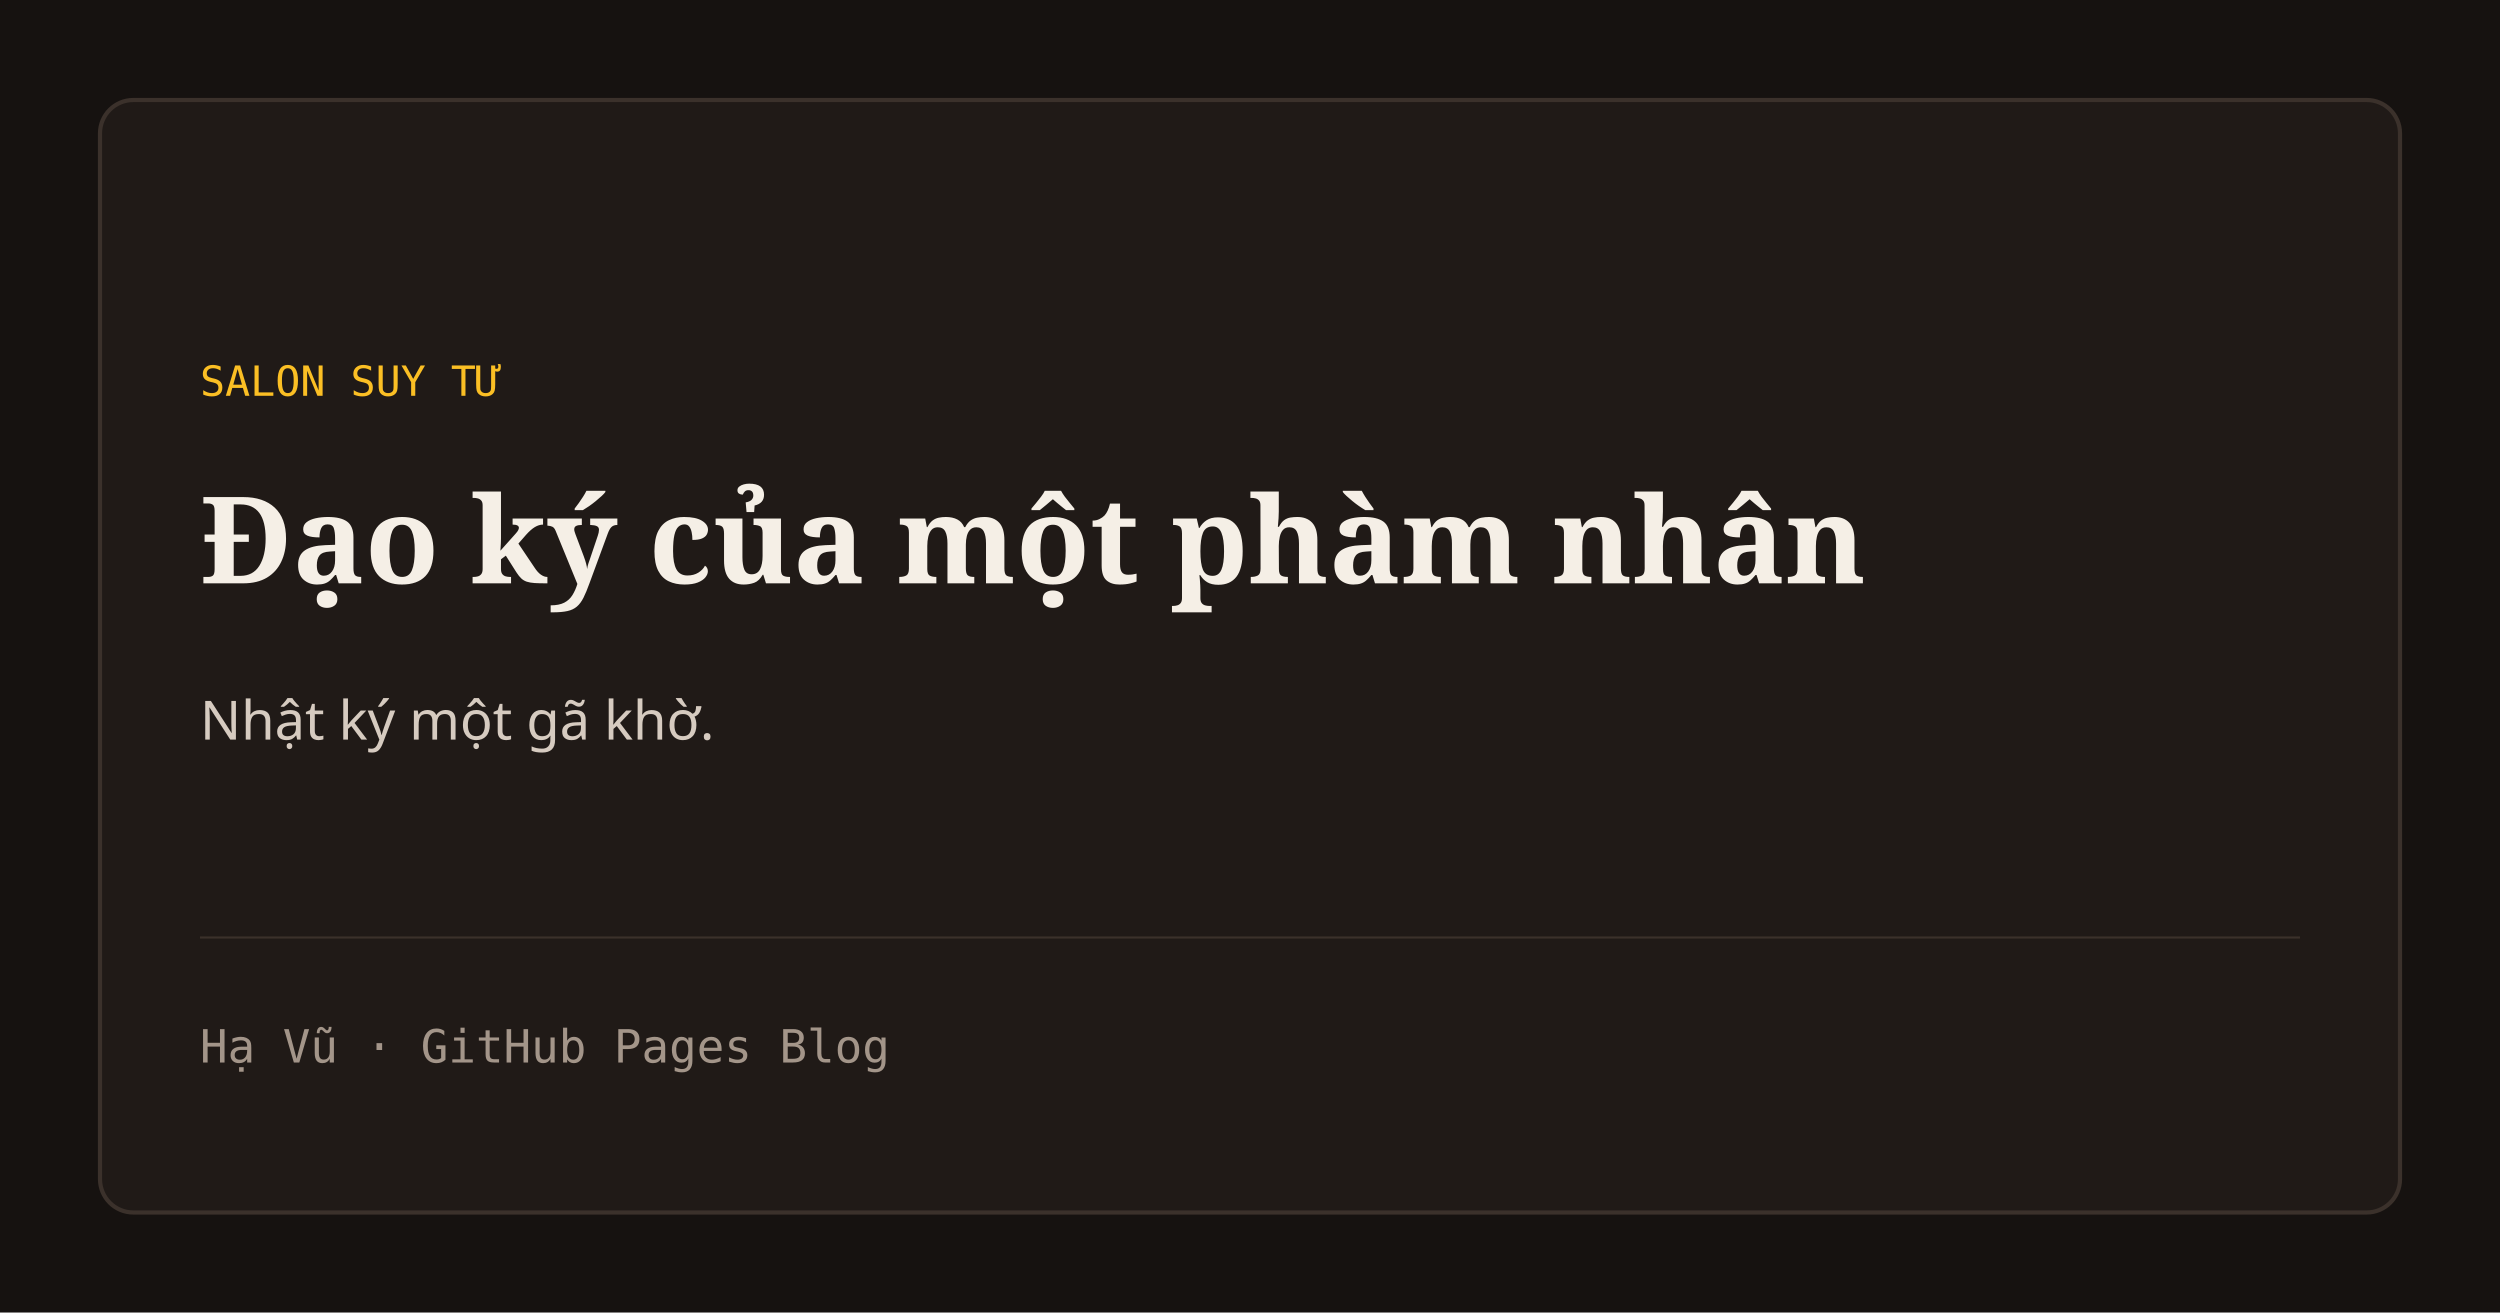
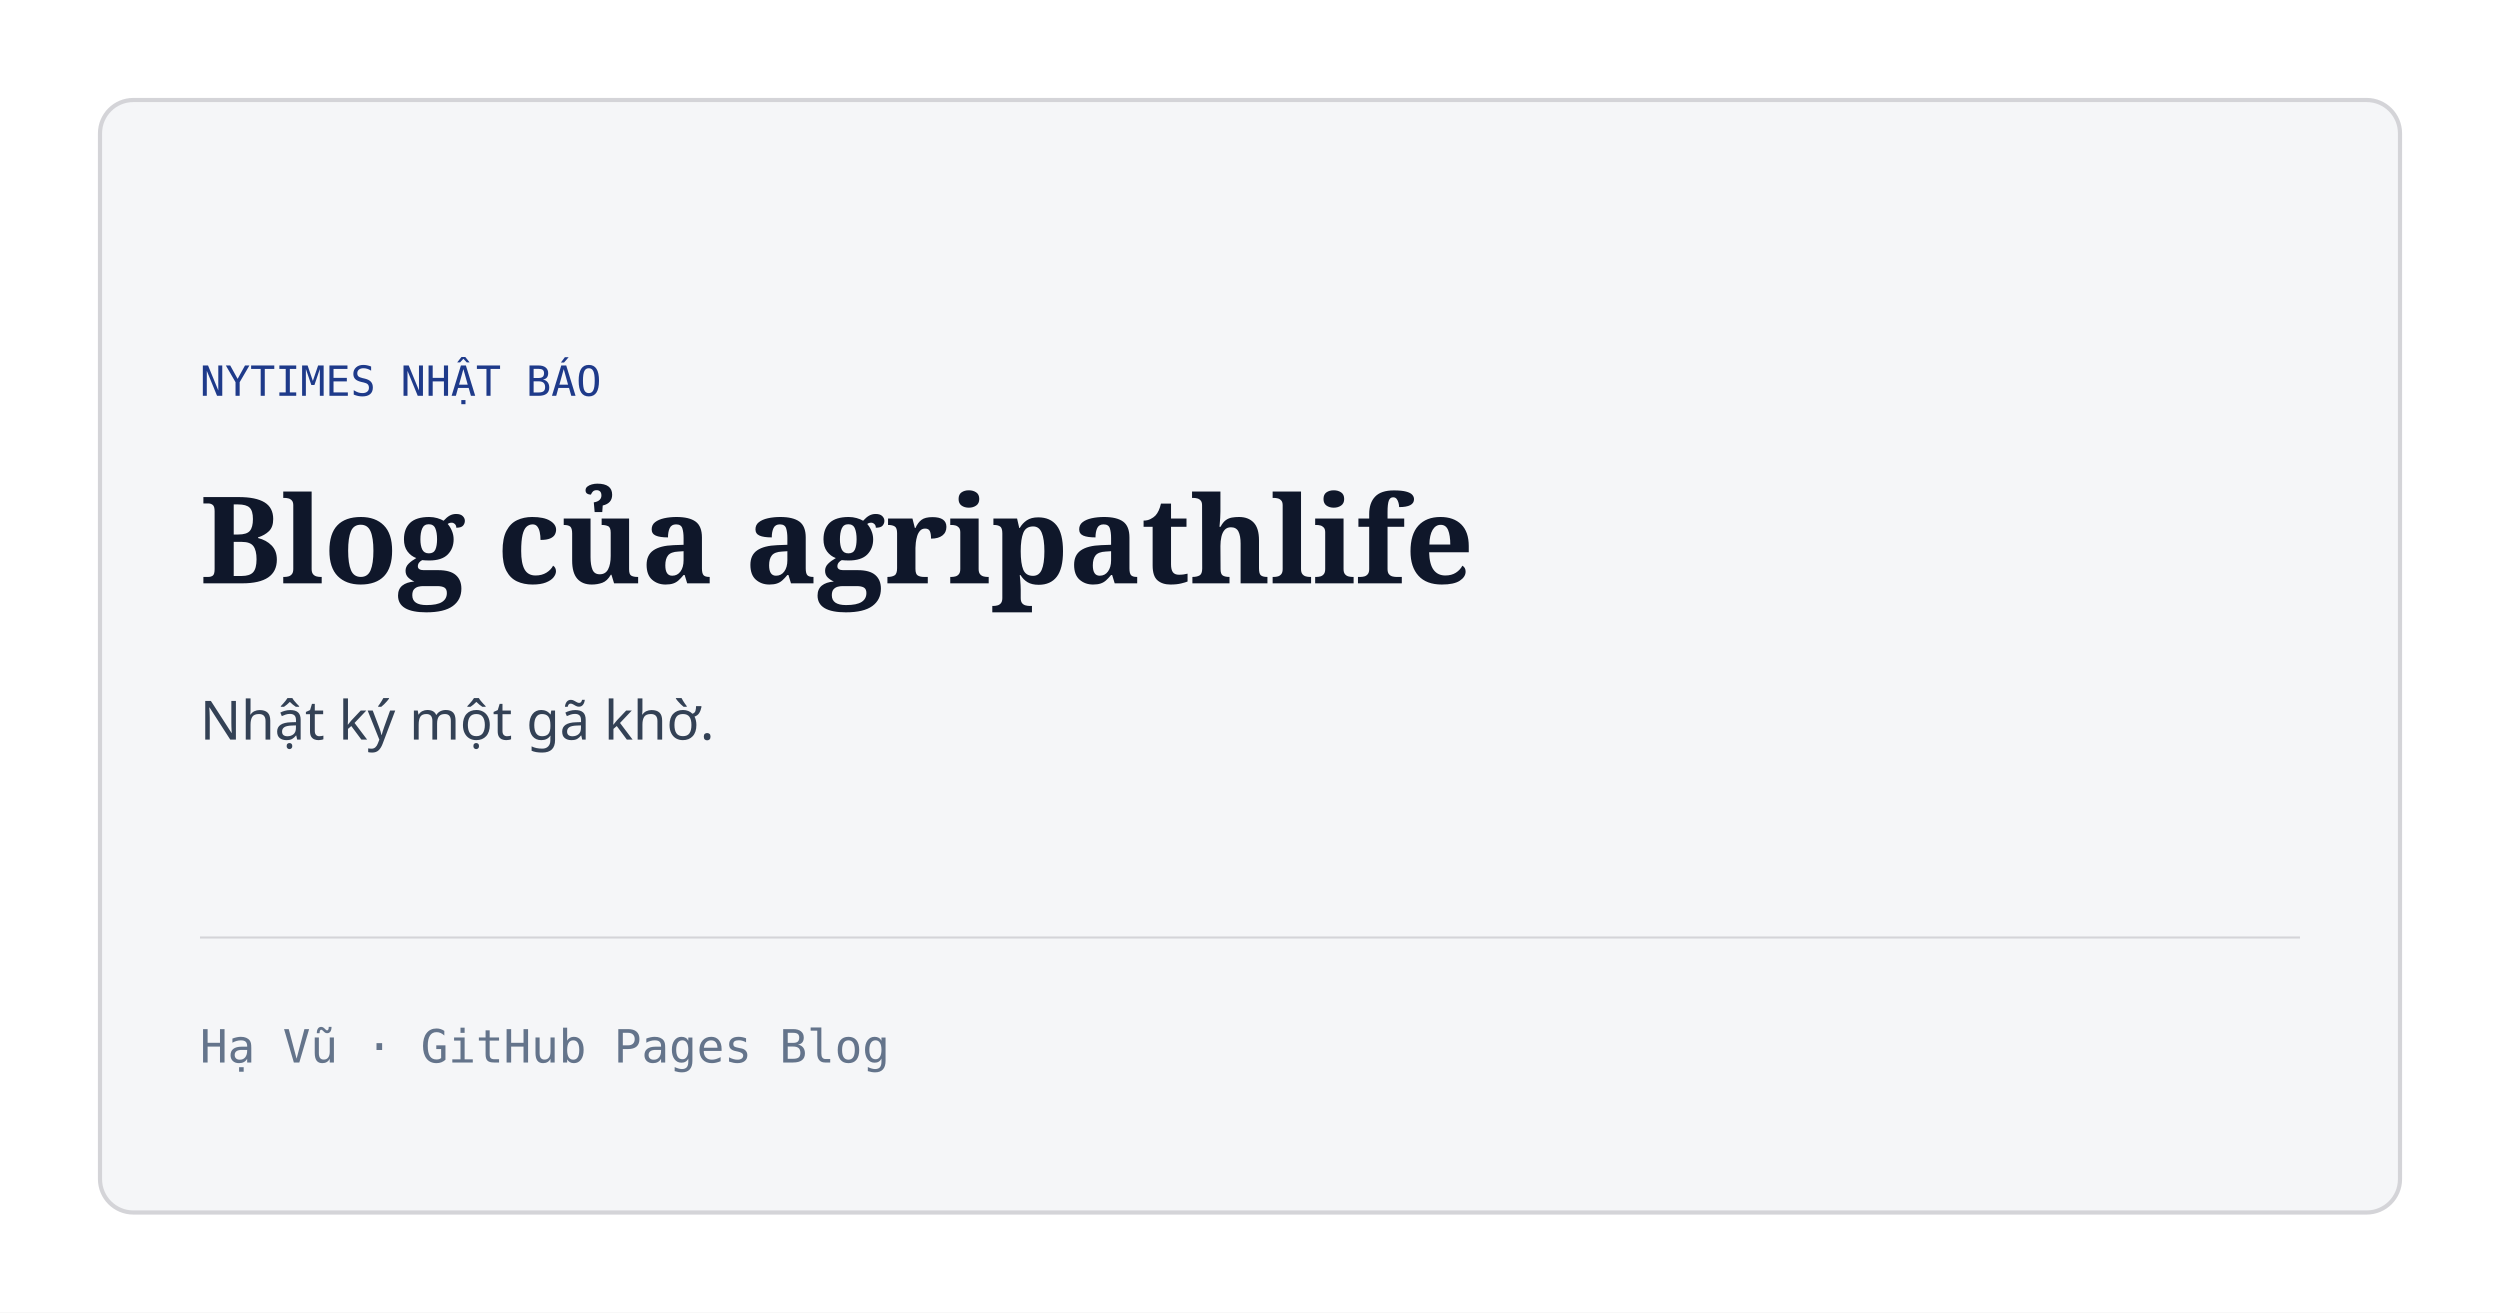
<svg xmlns="http://www.w3.org/2000/svg" width="1200" height="630" viewBox="0 0 1200 630" fill="none">
-   <rect width="1200" height="630" fill="#161210" />
-   <rect x="48" y="48" width="1104" height="534" rx="16" fill="#201A17" stroke="#3B312B" stroke-width="2" />
-   <text x="96" y="190" font-family="monospace" font-size="20" fill="#FBBF24">SALON SUY TƯ</text>
-   <text x="96" y="280" font-family="Georgia, serif" font-weight="700" font-size="58" fill="#F5EFE6">Đạo ký của một phàm nhân</text>
-   <text x="96" y="355" font-family="sans-serif" font-size="26" fill="#D6CBC0">Nhật ký một gã khờ.</text>
-   <line x1="96" y1="450" x2="1104" y2="450" stroke="#3B312B" stroke-width="1" />
-   <text x="96" y="510" font-family="monospace" font-size="22" fill="#A39589">Hạ Vũ · GitHub Pages Blog</text>
+   <rect width="1200" height="630" fill="#FFFFFF" />
+   <rect x="48" y="48" width="1104" height="534" rx="16" fill="#F5F6F8" stroke="#D4D4D8" stroke-width="2" />
+   <text x="96" y="190" font-family="monospace" font-size="20" fill="#1E3A8A">NYTIMES NHẬT BÁO</text>
+   <text x="96" y="280" font-family="Georgia, serif" font-weight="700" font-size="58" fill="#0F172A">Blog của agripathlife</text>
+   <text x="96" y="355" font-family="sans-serif" font-size="26" fill="#334155">Nhật ký một gã khờ.</text>
+   <line x1="96" y1="450" x2="1104" y2="450" stroke="#D4D4D8" stroke-width="1" />
+   <text x="96" y="510" font-family="monospace" font-size="22" fill="#64748B">Hạ Vũ · GitHub Pages Blog</text>
</svg>
